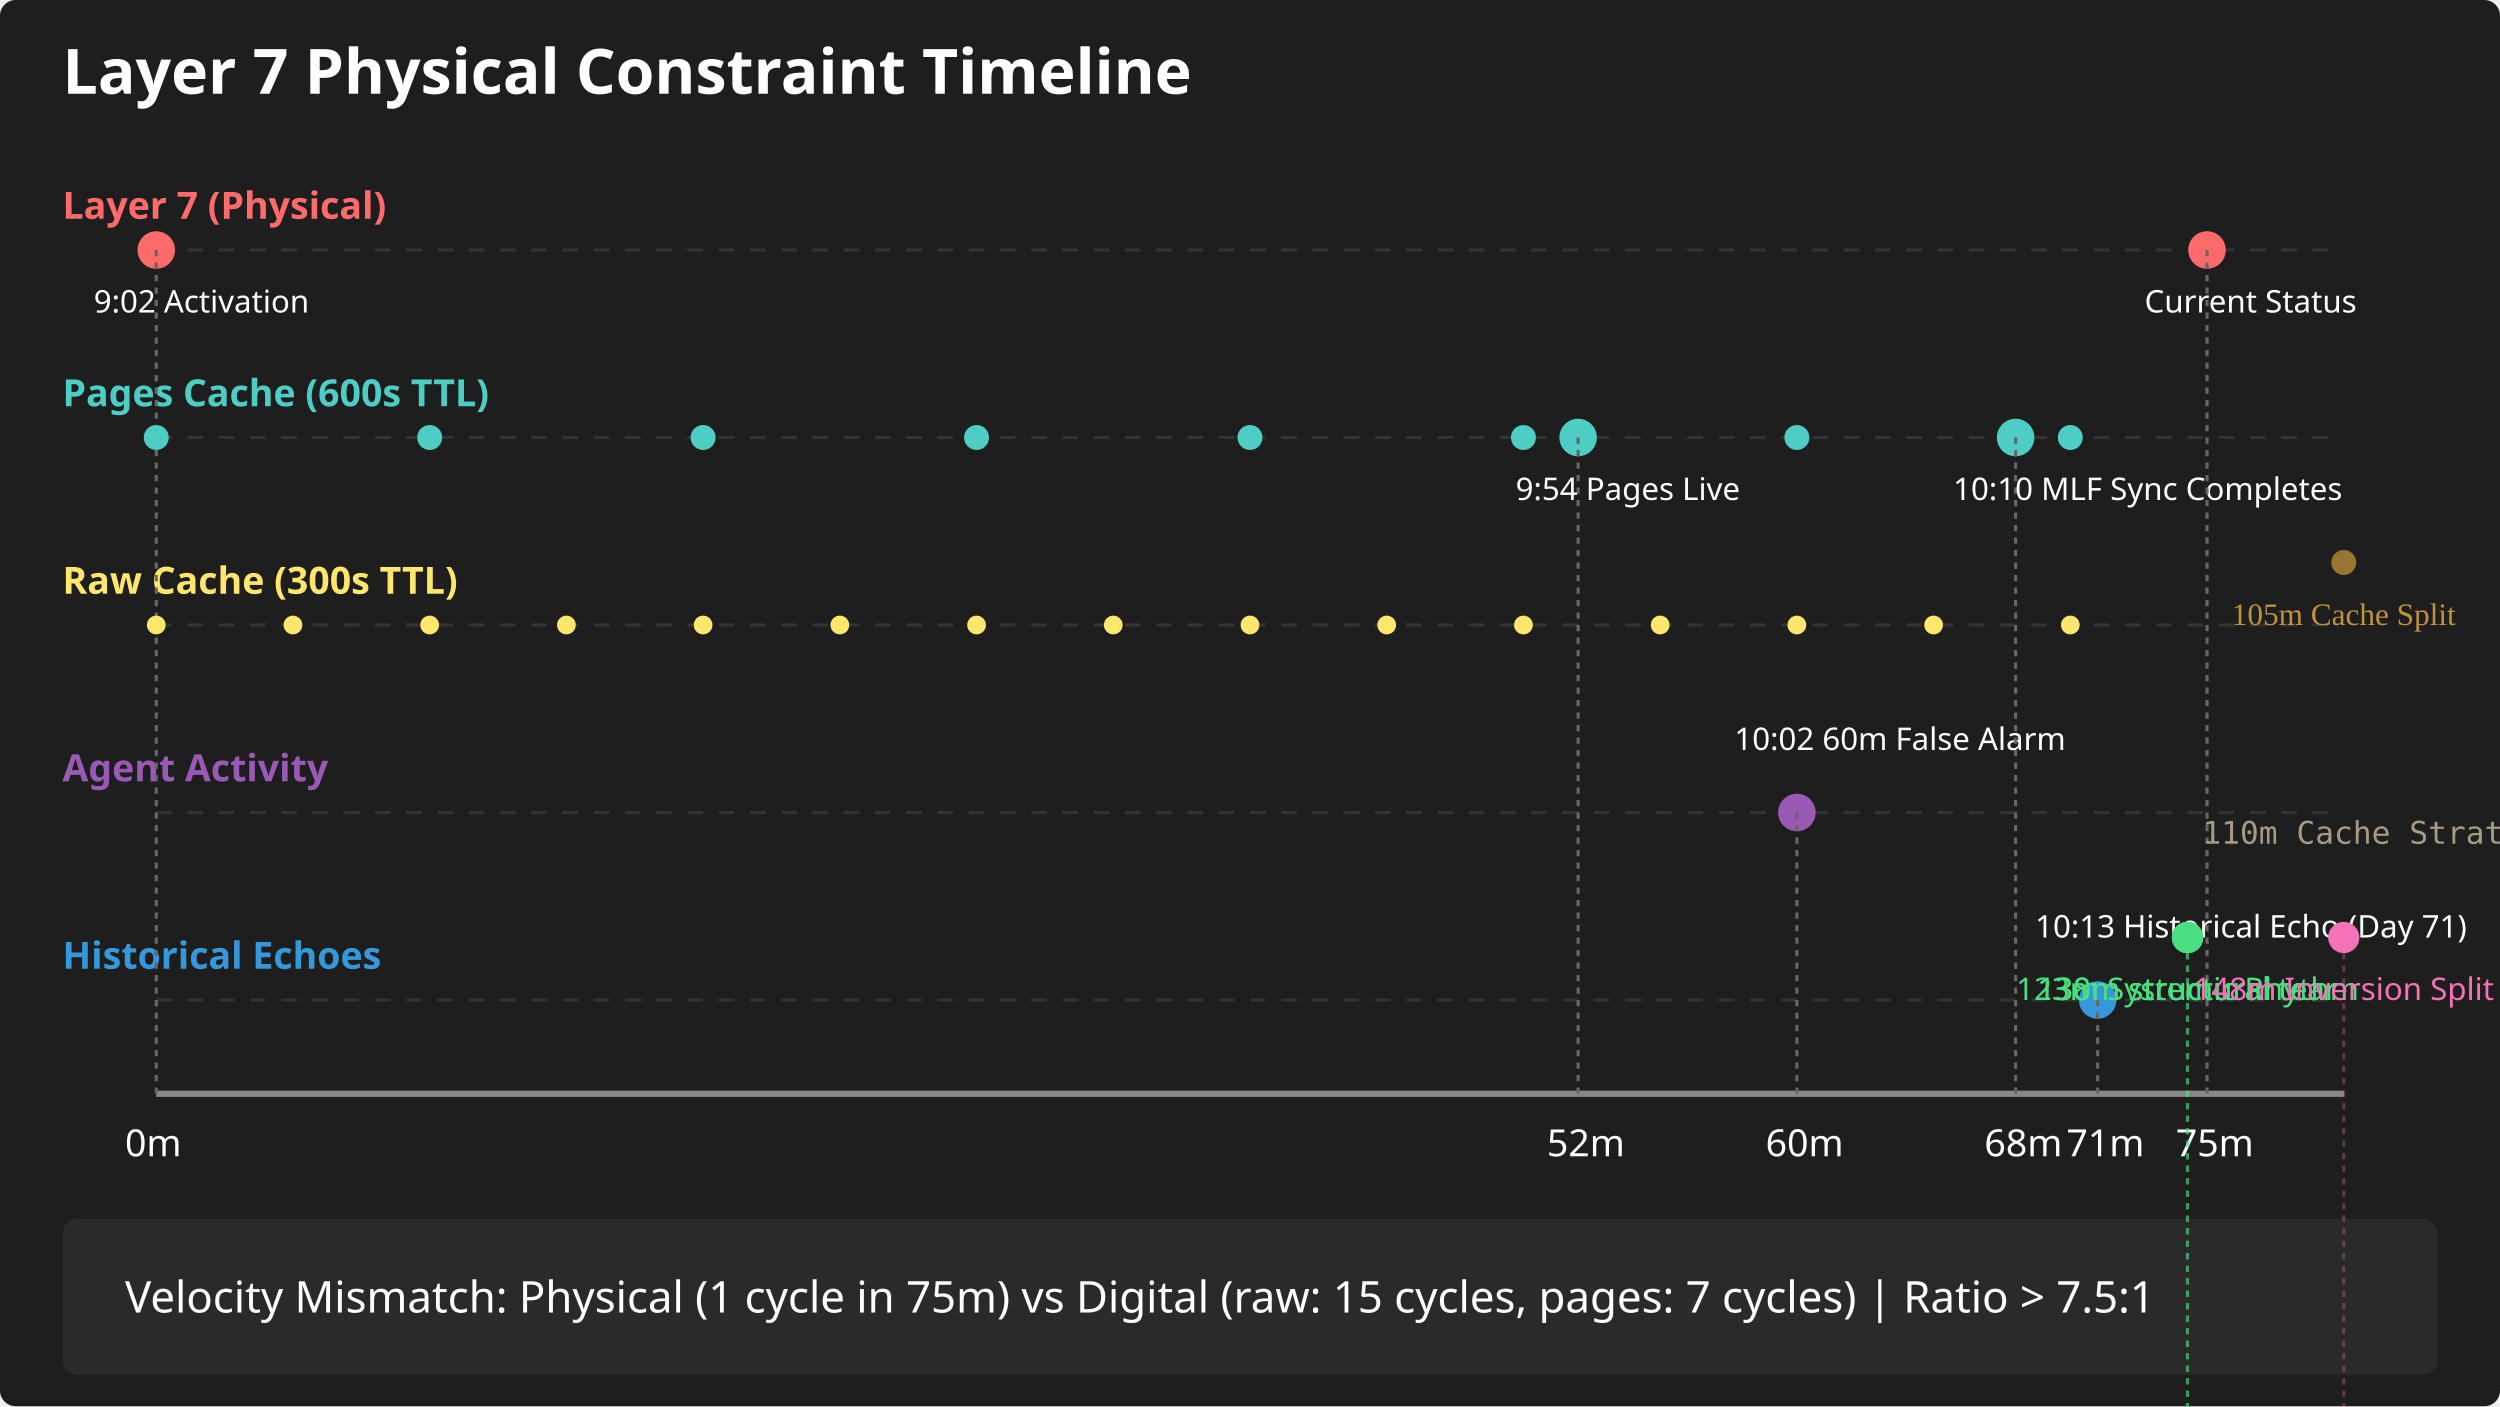
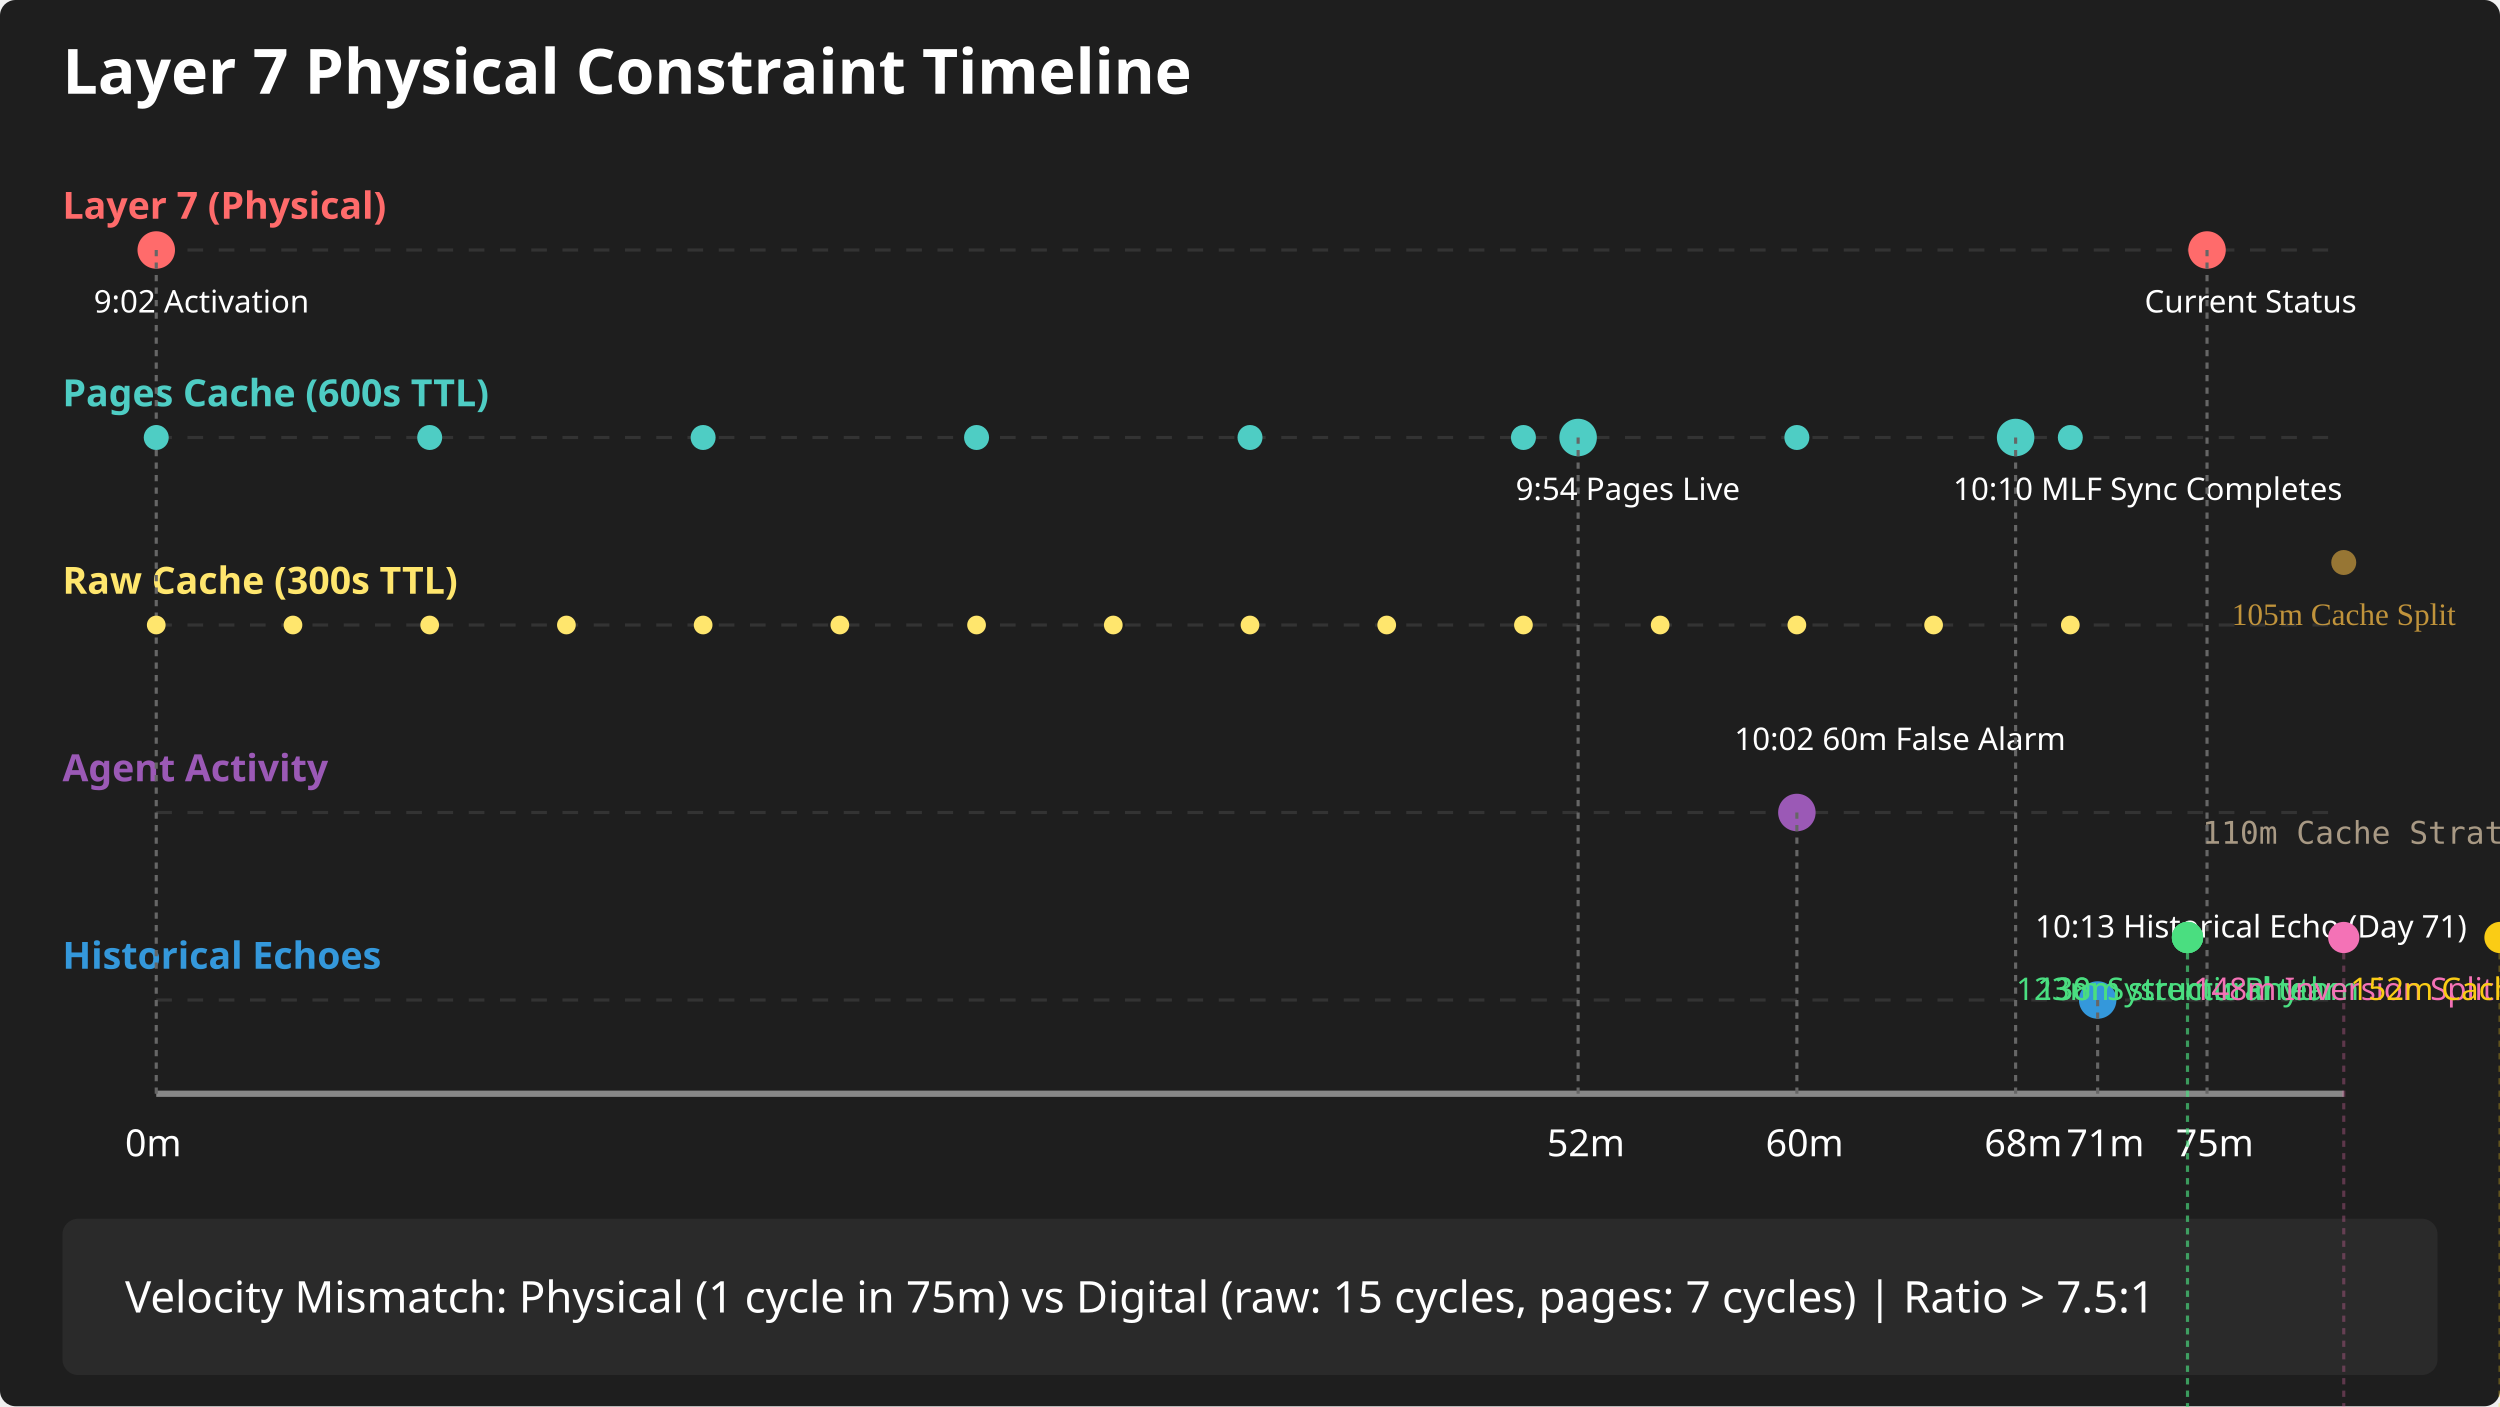
<svg xmlns="http://www.w3.org/2000/svg" baseProfile="full" height="450" version="1.1" width="800">
  <defs />
  <rect fill="#1e1e1e" height="450" rx="5" ry="5" width="800" x="0" y="0" />
  <text fill="#ffffff" font-family="sans-serif" font-size="20px" font-weight="bold" x="20" y="30">Layer 7 Physical Constraint Timeline</text>
  <line stroke="#888888" stroke-width="2" x1="50" x2="750" y1="350" y2="350" />
  <text fill="#ff6b6b" font-family="sans-serif" font-size="12px" font-weight="bold" x="20" y="70">Layer 7 (Physical)</text>
  <line stroke="#333333" stroke-dasharray="5,5" stroke-width="1" x1="50" x2="750" y1="80" y2="80" />
  <text fill="#4ecdc4" font-family="sans-serif" font-size="12px" font-weight="bold" x="20" y="130">Pages Cache (600s TTL)</text>
  <line stroke="#333333" stroke-dasharray="5,5" stroke-width="1" x1="50" x2="750" y1="140" y2="140" />
  <text fill="#ffe66d" font-family="sans-serif" font-size="12px" font-weight="bold" x="20" y="190">Raw Cache (300s TTL)</text>
  <line stroke="#333333" stroke-dasharray="5,5" stroke-width="1" x1="50" x2="750" y1="200" y2="200" />
  <text fill="#9b59b6" font-family="sans-serif" font-size="12px" font-weight="bold" x="20" y="250">Agent Activity</text>
  <line stroke="#333333" stroke-dasharray="5,5" stroke-width="1" x1="50" x2="750" y1="260" y2="260" />
  <text fill="#3498db" font-family="sans-serif" font-size="12px" font-weight="bold" x="20" y="310">Historical Echoes</text>
  <line stroke="#333333" stroke-dasharray="5,5" stroke-width="1" x1="50" x2="750" y1="320" y2="320" />
  <circle cx="50.0" cy="80" fill="#ff6b6b" r="6" />
  <line stroke="#666666" stroke-dasharray="2,2" stroke-width="1" x1="50.0" x2="50.0" y1="80" y2="350" />
  <text fill="#ffffff" font-family="sans-serif" font-size="12px" x="40.0" y="370">0m</text>
  <text fill="#ffffff" font-family="sans-serif" font-size="10px" x="30.0" y="100">9:02 Activation</text>
  <circle cx="505.0" cy="140" fill="#4ecdc4" r="6" />
  <line stroke="#666666" stroke-dasharray="2,2" stroke-width="1" x1="505.0" x2="505.0" y1="140" y2="350" />
  <text fill="#ffffff" font-family="sans-serif" font-size="12px" x="495.0" y="370">52m</text>
  <text fill="#ffffff" font-family="sans-serif" font-size="10px" x="485.0" y="160">9:54 Pages Live</text>
  <circle cx="575.0" cy="260" fill="#9b59b6" r="6" />
  <line stroke="#666666" stroke-dasharray="2,2" stroke-width="1" x1="575.0" x2="575.0" y1="260" y2="350" />
  <text fill="#ffffff" font-family="sans-serif" font-size="12px" x="565.0" y="370">60m</text>
  <text fill="#ffffff" font-family="sans-serif" font-size="10px" x="555.0" y="240">10:02 60m False Alarm</text>
  <circle cx="645.0" cy="140" fill="#4ecdc4" r="6" />
  <line stroke="#666666" stroke-dasharray="2,2" stroke-width="1" x1="645.0" x2="645.0" y1="140" y2="350" />
  <text fill="#ffffff" font-family="sans-serif" font-size="12px" x="635.0" y="370">68m</text>
  <text fill="#ffffff" font-family="sans-serif" font-size="10px" x="625.0" y="160">10:10 MLF Sync Completes</text>
  <circle cx="671.25" cy="320" fill="#3498db" r="6" />
  <line stroke="#666666" stroke-dasharray="2,2" stroke-width="1" x1="671.25" x2="671.25" y1="320" y2="350" />
  <text fill="#ffffff" font-family="sans-serif" font-size="12px" x="661.25" y="370">71m</text>
  <text fill="#ffffff" font-family="sans-serif" font-size="10px" x="651.25" y="300">10:13 Historical Echo (Day 71)</text>
  <circle cx="706.25" cy="80" fill="#ff6b6b" r="6" />
  <line stroke="#666666" stroke-dasharray="2,2" stroke-width="1" x1="706.25" x2="706.25" y1="80" y2="350" />
  <text fill="#ffffff" font-family="sans-serif" font-size="12px" x="696.25" y="370">75m</text>
  <text fill="#ffffff" font-family="sans-serif" font-size="10px" x="686.25" y="100">Current Status</text>
  <circle cx="50.0" cy="200" fill="#ffe66d" r="3" />
  <circle cx="93.75" cy="200" fill="#ffe66d" r="3" />
  <circle cx="137.5" cy="200" fill="#ffe66d" r="3" />
  <circle cx="181.25" cy="200" fill="#ffe66d" r="3" />
  <circle cx="225.0" cy="200" fill="#ffe66d" r="3" />
  <circle cx="268.75" cy="200" fill="#ffe66d" r="3" />
  <circle cx="312.5" cy="200" fill="#ffe66d" r="3" />
  <circle cx="356.25" cy="200" fill="#ffe66d" r="3" />
  <circle cx="400.0" cy="200" fill="#ffe66d" r="3" />
  <circle cx="443.75" cy="200" fill="#ffe66d" r="3" />
  <circle cx="487.5" cy="200" fill="#ffe66d" r="3" />
  <circle cx="531.25" cy="200" fill="#ffe66d" r="3" />
  <circle cx="575.0" cy="200" fill="#ffe66d" r="3" />
  <circle cx="618.75" cy="200" fill="#ffe66d" r="3" />
  <circle cx="662.5" cy="200" fill="#ffe66d" r="3" />
  <circle cx="50.0" cy="140" fill="#4ecdc4" r="4" />
  <circle cx="137.5" cy="140" fill="#4ecdc4" r="4" />
  <circle cx="225.0" cy="140" fill="#4ecdc4" r="4" />
  <circle cx="312.5" cy="140" fill="#4ecdc4" r="4" />
  <circle cx="400.0" cy="140" fill="#4ecdc4" r="4" />
  <circle cx="487.5" cy="140" fill="#4ecdc4" r="4" />
  <circle cx="575.0" cy="140" fill="#4ecdc4" r="4" />
  <circle cx="662.5" cy="140" fill="#4ecdc4" r="4" />
  <rect fill="#2a2a2a" height="50" rx="5" ry="5" width="760" x="20" y="390" />
  <text fill="#ffffff" font-family="sans-serif" font-size="14px" x="40" y="420">Velocity Mismatch: Physical (1 cycle in 75m) vs Digital (raw: 15 cycles, pages: 7 cycles) | Ratio &gt; 7.5:1</text>
  <circle cx="750" cy="180" r="4" fill="#E8B042" opacity="0.6" />
  <text x="750" y="200" fill="#E8B042" opacity="0.8" font-size="10" text-anchor="middle">105m Cache Split</text>
  <text x="780" y="270" font-family="monospace" font-size="10" fill="#a89984" text-anchor="middle">110m Cache Stratification</text>
  <circle cx="700" cy="300" r="5" fill="#4ade80" />
  <text x="700" y="320" font-family="sans-serif" font-size="10" fill="#4ade80" text-anchor="middle">123m Systemic Rhythm</text>
  <line x1="700" y1="305" x2="700" y2="460" stroke="#4ade80" stroke-width="1" stroke-dasharray="2,2" opacity="0.3" />
  <circle cx="700" cy="300" r="5" fill="#4ade80" />
  <text x="700" y="320" font-family="sans-serif" font-size="10" fill="#4ade80" text-anchor="middle">130m structural tear</text>
  <line x1="700" y1="305" x2="700" y2="460" stroke="#4ade80" stroke-width="1" stroke-dasharray="2,2" opacity="0.3" />
  <circle cx="700" cy="300" r="5" fill="#4ade80" />
  <text x="700" y="320" font-family="sans-serif" font-size="10" fill="#4ade80" text-anchor="middle">138m structural tear</text>
  <line x1="700" y1="305" x2="700" y2="460" stroke="#4ade80" stroke-width="1" stroke-dasharray="2,2" opacity="0.3" />
  <circle cx="750" cy="300" r="5" fill="#f472b6" />
  <text x="750" y="320" font-family="sans-serif" font-size="10" fill="#f472b6" text-anchor="middle">148m Inversion Split</text>
  <line x1="750" y1="305" x2="750" y2="460" stroke="#f472b6" stroke-width="1" stroke-dasharray="2,2" opacity="0.3" />
+   <circle cx="800" cy="300" r="5" fill="#facc15" />
+   <text x="800" y="320" font-family="sans-serif" font-size="10" fill="#facc15" text-anchor="middle">152m Cache Re-Split</text>
+   <line x1="800" y1="305" x2="800" y2="460" stroke="#facc15" stroke-width="1" stroke-dasharray="2,2" opacity="0.3" />
</svg>
